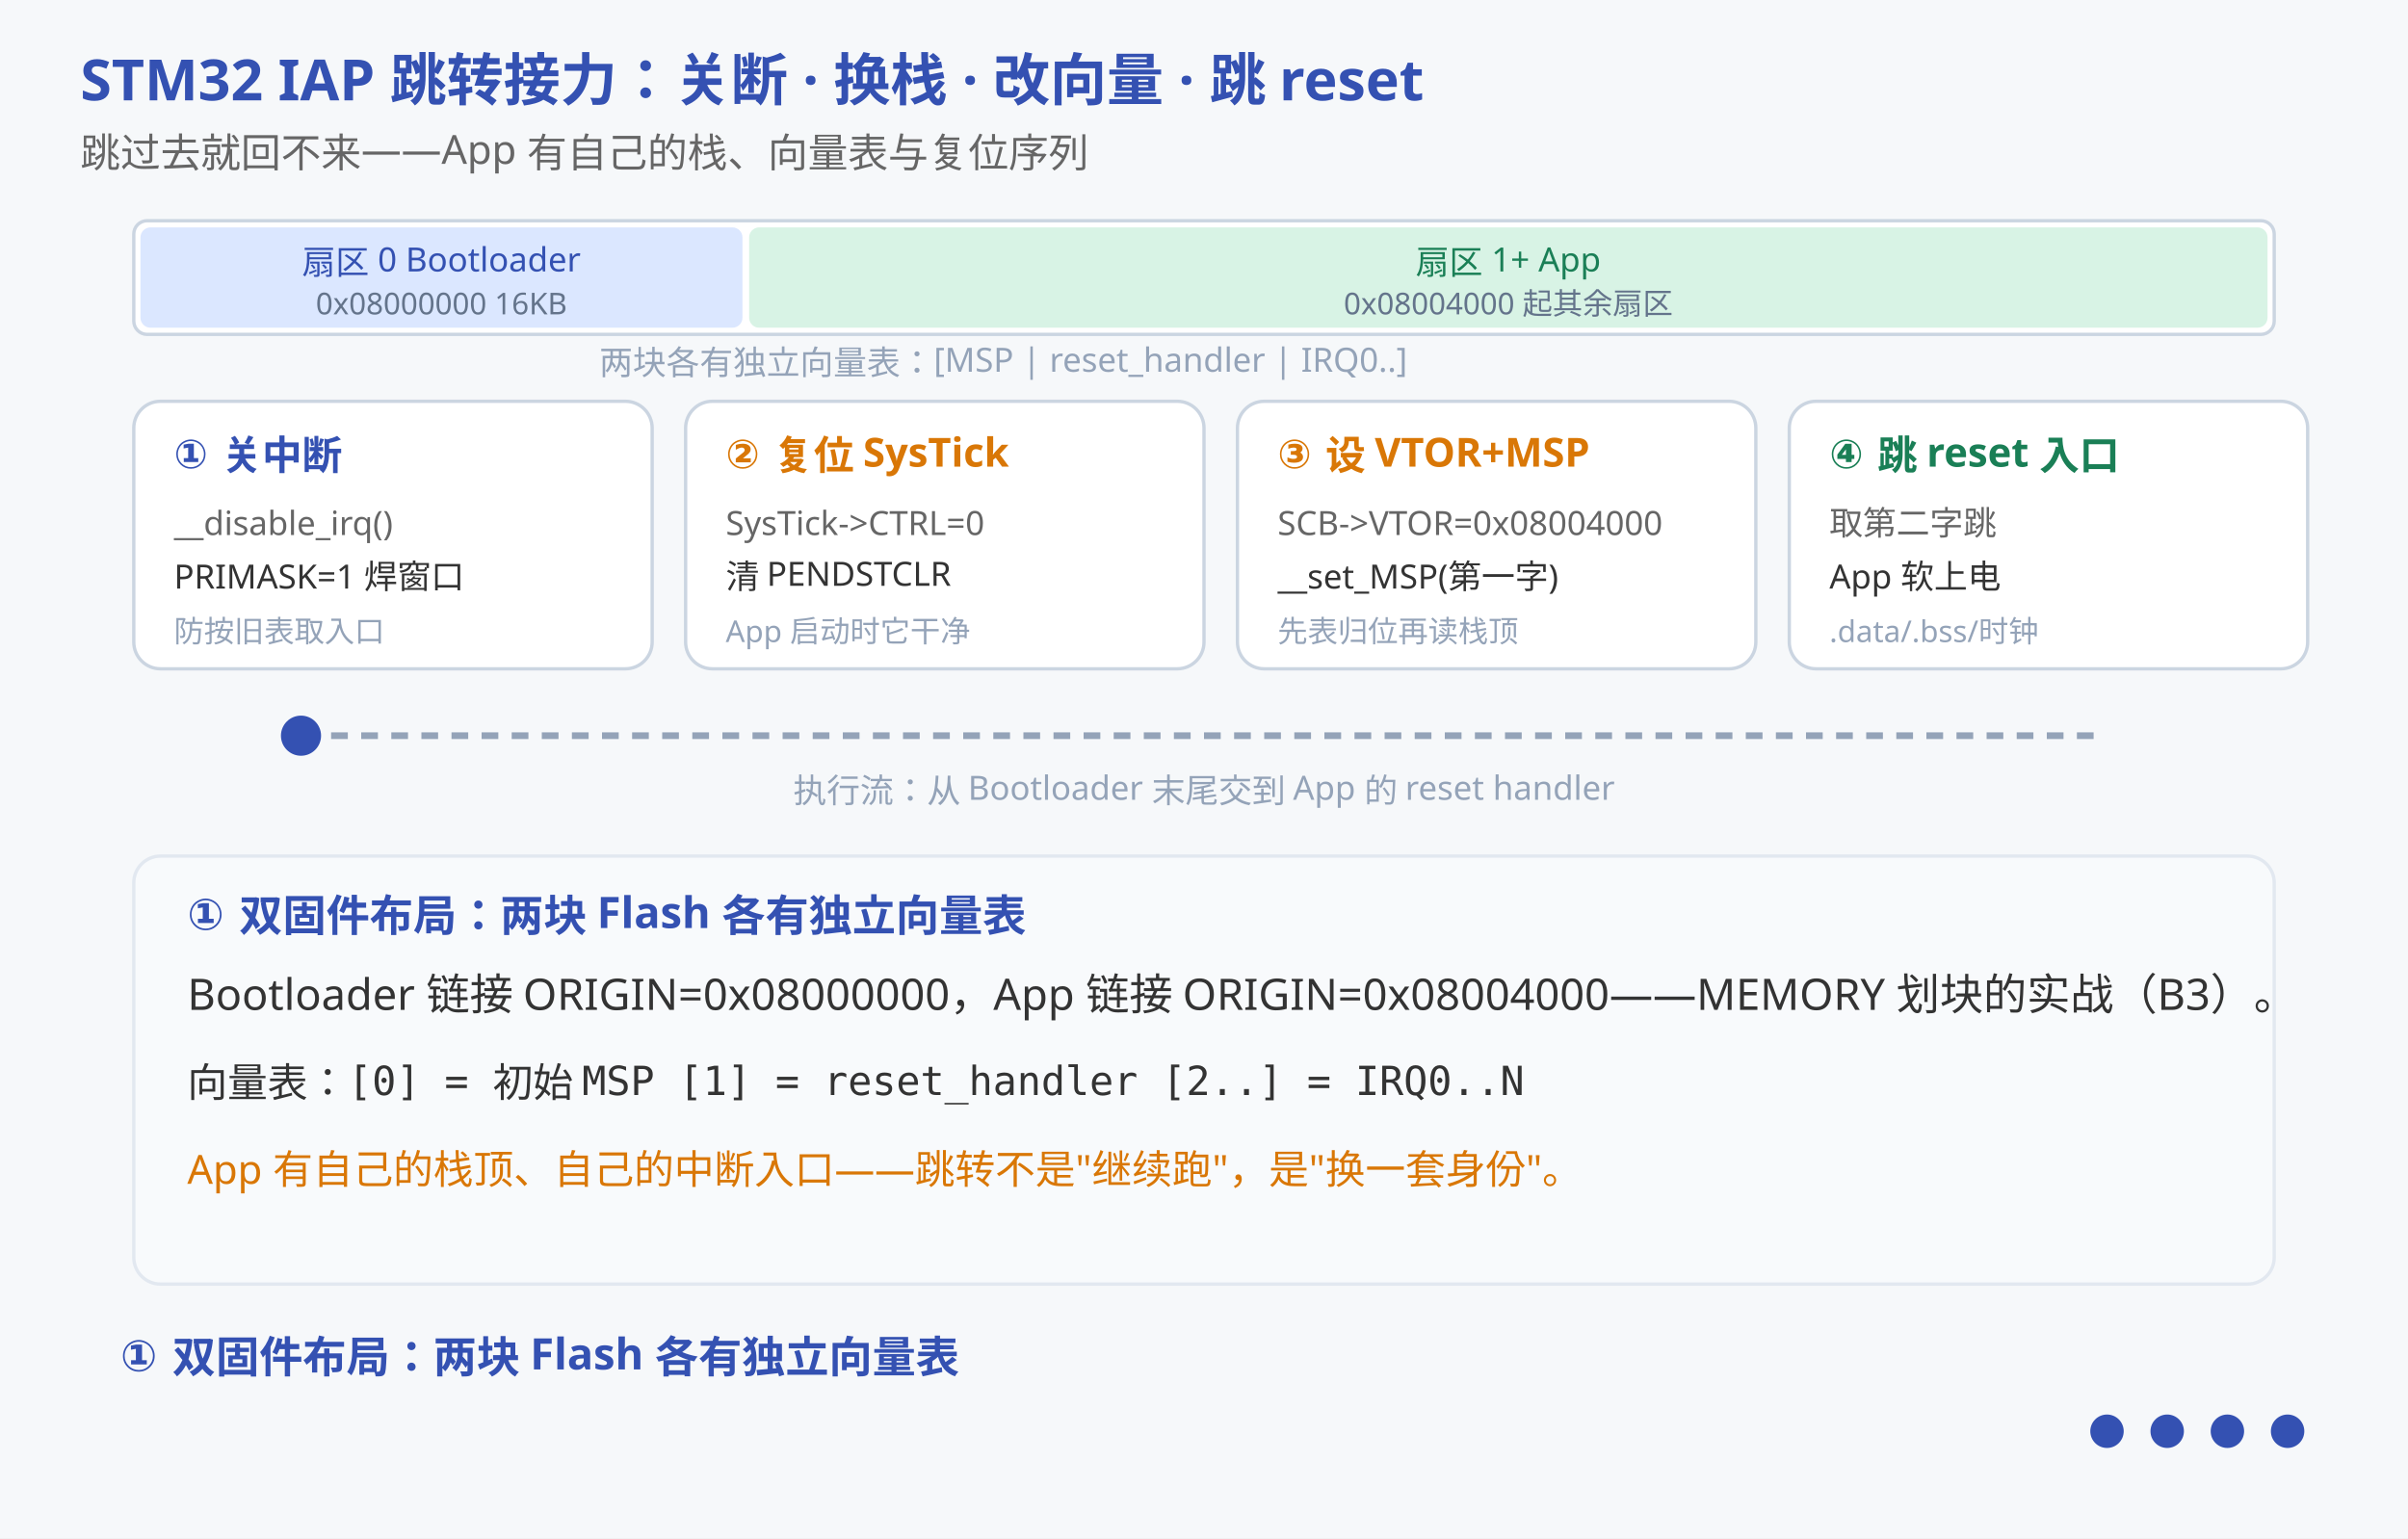
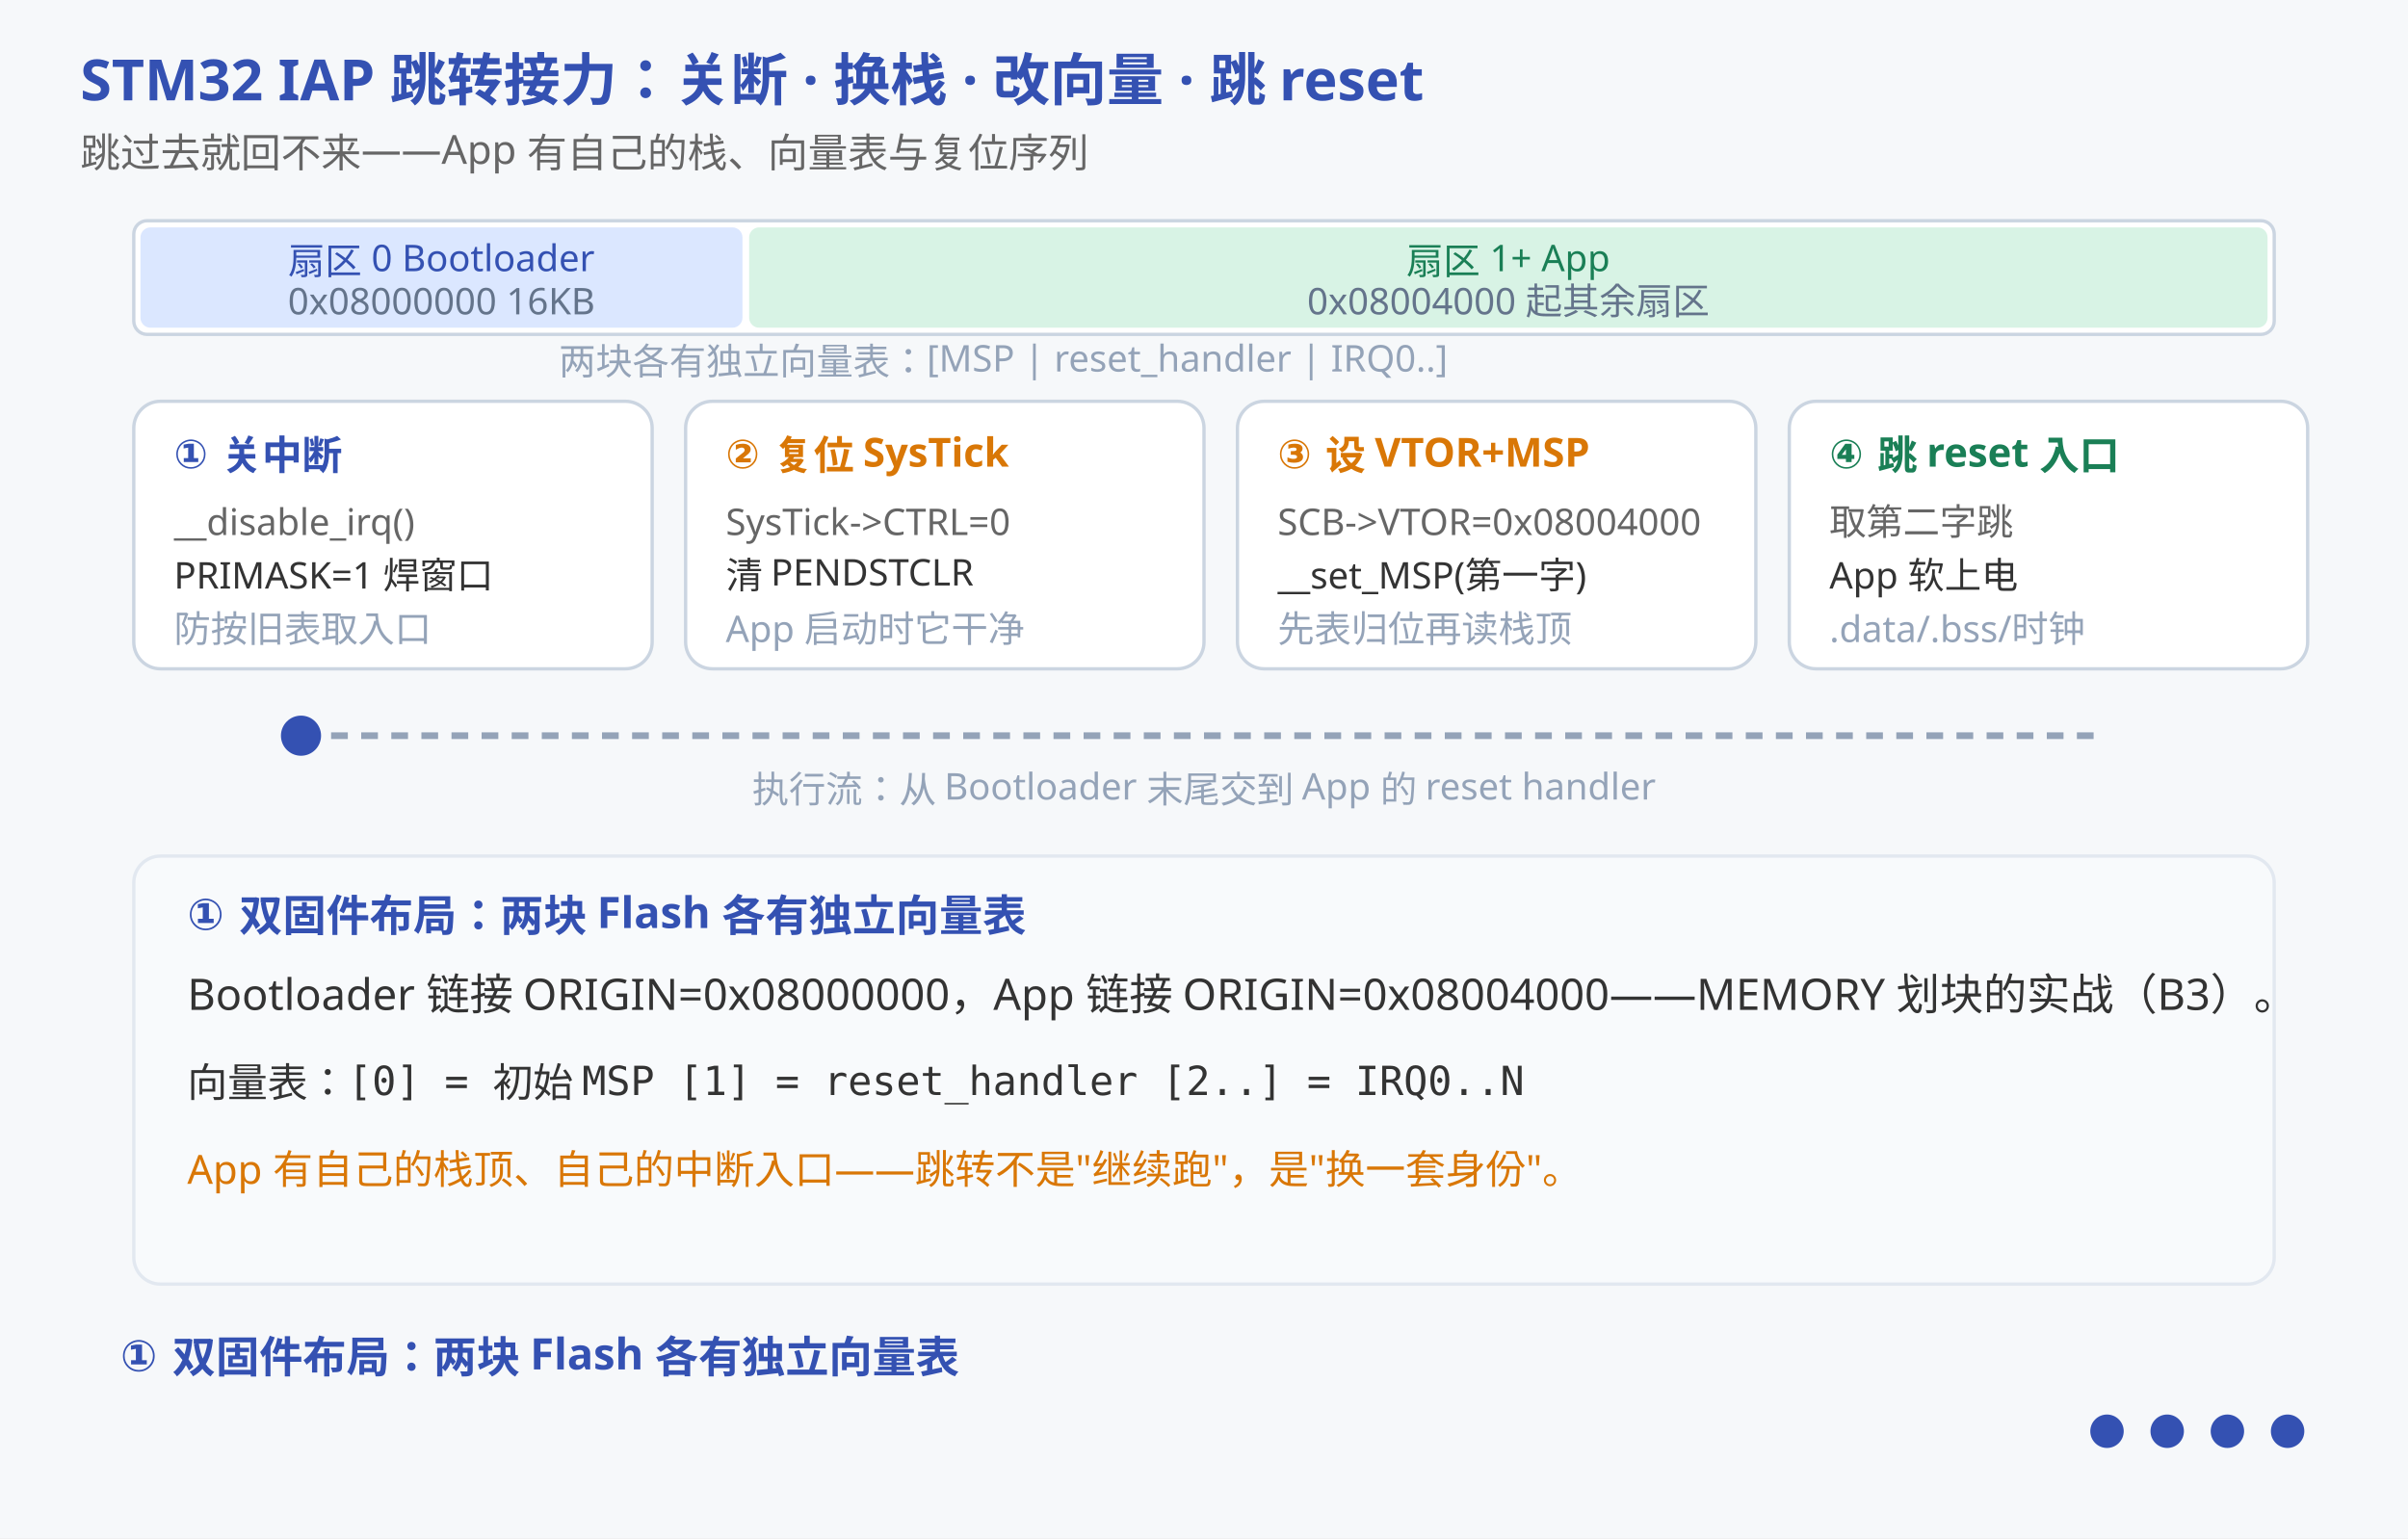
<svg xmlns="http://www.w3.org/2000/svg" viewBox="0 0 720 460" font-family="'Segoe UI','Microsoft YaHei',sans-serif">
  <rect width="720" height="460" fill="#f6f8fa" />
  <text x="24" y="30" font-size="17" font-weight="bold" fill="#3451b2">STM32 IAP 跳转接力：关断 · 换栈 · 改向量 · 跳 reset</text>
  <text x="24" y="50" font-size="12" fill="#666">跳过去就回不来——App 有自己的栈、向量表与复位序列</text>
  <rect x="40" y="66" width="640" height="34" rx="4" fill="#ffffff" stroke="#cbd5e1" />
  <rect x="42" y="68" width="180" height="30" rx="3" fill="#dbe7ff" />
-   <text x="132" y="82" font-size="10" fill="#3451b2" text-anchor="middle">扇区 0  Bootloader</text>
-   <text x="132" y="94" font-size="9" fill="#64748b" text-anchor="middle">0x08000000  16KB</text>
+   <text x="132" y="82" font-size="11" fill="#3451b2" text-anchor="middle">扇区 0  Bootloader</text>
+   <text x="132" y="94" font-size="11" fill="#64748b" text-anchor="middle">0x08000000  16KB</text>
  <rect x="224" y="68" width="454" height="30" rx="3" fill="#d8f3e5" />
-   <text x="451" y="82" font-size="10" fill="#1a7f56" text-anchor="middle">扇区 1+  App</text>
-   <text x="451" y="94" font-size="9" fill="#64748b" text-anchor="middle">0x08004000  起其余扇区</text>
-   <text x="300" y="112" font-size="10" fill="#94a3b8" text-anchor="middle">两块各有独立向量表：[MSP | reset_handler | IRQ0..]</text>
+   <text x="451" y="82" font-size="11" fill="#1a7f56" text-anchor="middle">扇区 1+  App</text>
+   <text x="451" y="94" font-size="11" fill="#64748b" text-anchor="middle">0x08004000  起其余扇区</text>
+   <text x="300" y="112" font-size="11" fill="#94a3b8" text-anchor="middle">两块各有独立向量表：[MSP | reset_handler | IRQ0..]</text>
  <rect x="40" y="120" width="155" height="80" rx="8" fill="#ffffff" stroke="#cbd5e1" />
  <text x="52" y="140" font-size="12" font-weight="bold" fill="#3451b2">① 关中断</text>
-   <text x="52" y="160" font-size="10" fill="#666">__disable_irq()</text>
-   <text x="52" y="176" font-size="10" fill="#333">PRIMASK=1 焊窗口</text>
-   <text x="52" y="192" font-size="9" fill="#94a3b8">防按旧表取入口</text>
+   <text x="52" y="160" font-size="11" fill="#666">__disable_irq()</text>
+   <text x="52" y="176" font-size="11" fill="#333">PRIMASK=1 焊窗口</text>
+   <text x="52" y="192" font-size="11" fill="#94a3b8">防按旧表取入口</text>
  <rect x="205" y="120" width="155" height="80" rx="8" fill="#ffffff" stroke="#cbd5e1" />
  <text x="217" y="140" font-size="12" font-weight="bold" fill="#d97706">② 复位 SysTick</text>
-   <text x="217" y="160" font-size="10" fill="#666">SysTick-&gt;CTRL=0</text>
-   <text x="217" y="176" font-size="10" fill="#333">清 PENDSTCLR</text>
-   <text x="217" y="192" font-size="9" fill="#94a3b8">App 启动时它干净</text>
+   <text x="217" y="160" font-size="11" fill="#666">SysTick-&gt;CTRL=0</text>
+   <text x="217" y="176" font-size="11" fill="#333">清 PENDSTCLR</text>
+   <text x="217" y="192" font-size="11" fill="#94a3b8">App 启动时它干净</text>
  <rect x="370" y="120" width="155" height="80" rx="8" fill="#ffffff" stroke="#cbd5e1" />
  <text x="382" y="140" font-size="12" font-weight="bold" fill="#d97706">③ 设 VTOR+MSP</text>
-   <text x="382" y="160" font-size="10" fill="#666">SCB-&gt;VTOR=0x08004000</text>
-   <text x="382" y="176" font-size="10" fill="#333">__set_MSP(第一字)</text>
-   <text x="382" y="192" font-size="9" fill="#94a3b8">先表归位再读栈顶</text>
+   <text x="382" y="160" font-size="11" fill="#666">SCB-&gt;VTOR=0x08004000</text>
+   <text x="382" y="176" font-size="11" fill="#333">__set_MSP(第一字)</text>
+   <text x="382" y="192" font-size="11" fill="#94a3b8">先表归位再读栈顶</text>
  <rect x="535" y="120" width="155" height="80" rx="8" fill="#ffffff" stroke="#cbd5e1" />
  <text x="547" y="140" font-size="12" font-weight="bold" fill="#1a7f56">④ 跳 reset 入口</text>
-   <text x="547" y="160" font-size="10" fill="#666">取第二字跳</text>
-   <text x="547" y="176" font-size="10" fill="#333">App 软上电</text>
-   <text x="547" y="192" font-size="9" fill="#94a3b8">.data/.bss/时钟</text>
+   <text x="547" y="160" font-size="11" fill="#666">取第二字跳</text>
+   <text x="547" y="176" font-size="11" fill="#333">App 软上电</text>
+   <text x="547" y="192" font-size="11" fill="#94a3b8">.data/.bss/时钟</text>
  <line x1="90" y1="220" x2="630" y2="220" stroke="#94a3b8" stroke-width="2" stroke-dasharray="5 4" />
  <circle cx="90" cy="220" r="6" fill="#3451b2">
    <animate attributeName="cx" values="90;630;630;90" keyTimes="0;0.86;0.93;1" dur="4s" repeatCount="indefinite" />
  </circle>
-   <text x="360" y="240" font-size="10" fill="#94a3b8" text-anchor="middle">执行流：从 Bootloader 末尾交到 App 的 reset handler</text>
+   <text x="360" y="240" font-size="11" fill="#94a3b8" text-anchor="middle">执行流：从 Bootloader 末尾交到 App 的 reset handler</text>
  <g opacity="1">
    <animate attributeName="opacity" calcMode="discrete" values="1;0;0;0;0" keyTimes="0;0.25;0.5;0.75;1" dur="12s" repeatCount="indefinite" />
    <rect x="40" y="256" width="640" height="128" rx="8" fill="#f8fafc" stroke="#e2e8f0" />
    <text x="56" y="278" font-size="13" font-weight="bold" fill="#3451b2">① 双固件布局：两块 Flash 各有独立向量表</text>
    <text x="56" y="302" font-size="13" fill="#333">Bootloader 链接 ORIGIN=0x08000000，App 链接 ORIGIN=0x08004000——MEMORY 划块的实战（B3）。</text>
    <text x="56" y="328" font-size="12" font-family="Consolas,monospace" fill="#333">向量表：[0] = 初始 MSP   [1] = reset_handler   [2..] = IRQ0..N</text>
    <text x="56" y="354" font-size="12" fill="#d97706">App 有自己的栈顶、自己的中断入口——跳转不是"继续跑"，是"换一套身份"。</text>
  </g>
  <g opacity="0">
    <animate attributeName="opacity" calcMode="discrete" values="0;1;0;0;0" keyTimes="0;0.25;0.5;0.75;1" dur="12s" repeatCount="indefinite" />
    <rect x="40" y="256" width="640" height="128" rx="8" fill="#f8fafc" stroke="#e2e8f0" />
    <text x="56" y="278" font-size="13" font-weight="bold" fill="#d97706">② 关中断 + 复位 SysTick：焊死 VTOR 切换的窗口期</text>
    <text x="56" y="302" font-size="13" fill="#333">__disable_irq() 置 PRIMASK——VTOR 切换期间任何中断都会按<tspan font-weight="bold">当前 VTOR</tspan>取入口，此刻表正被覆盖。</text>
    <text x="56" y="328" font-size="12" font-family="Consolas,monospace" fill="#333">SysTick-&gt;CTRL = 0;   SCB-&gt;ICSR = SCB_ICSR_PENDSTCLR_Msk;</text>
    <text x="56" y="354" font-size="12" fill="#d97706">挂着的请求 + 旧表 = 取到垃圾地址 HardFault。关 PRIMASK 把窗口期焊死。</text>
  </g>
  <g opacity="0">
    <animate attributeName="opacity" calcMode="discrete" values="0;0;1;0;0" keyTimes="0;0.25;0.5;0.75;1" dur="12s" repeatCount="indefinite" />
    <rect x="40" y="256" width="640" height="128" rx="8" fill="#f8fafc" stroke="#e2e8f0" />
    <text x="56" y="278" font-size="13" font-weight="bold" fill="#d97706">③ 设 VTOR + MSP：先让表归位，再从新表读栈顶</text>
    <text x="56" y="302" font-size="13" fill="#333">SCB-&gt;VTOR = 0x08004000 → 向量表指针切到 App；__set_MSP(*(uint32_t*)0x08004000) 从 App 第一字载栈顶。</text>
    <text x="56" y="328" font-size="12" font-family="Consolas,monospace" fill="#333">SCB-&gt;VTOR = APP_ADDR;   __set_MSP(*(uint32_t*)APP_ADDR);</text>
    <text x="56" y="354" font-size="12" fill="#d97706">顺序反了：MSP 是从旧表读的——VTOR 必须在 MSP 之前。</text>
  </g>
  <g opacity="0">
    <animate attributeName="opacity" calcMode="discrete" values="0;0;0;1;0" keyTimes="0;0.25;0.5;0.75;1" dur="12s" repeatCount="indefinite" />
    <rect x="40" y="256" width="640" height="128" rx="8" fill="#f8fafc" stroke="#e2e8f0" />
    <text x="56" y="278" font-size="13" font-weight="bold" fill="#1a7f56">④ 跳 App 复位入口：等于一次"软上电"</text>
    <text x="56" y="300" font-size="13" fill="#333">取 App 向量表第二字（reset handler）并跳——Thumb 位 0 已由链接器置好。</text>
    <text x="56" y="322" font-size="13" fill="#333">App 从 reset 走完整序列：.data 拷贝、.bss 清零、SystemClock_Config、main。</text>
    <text x="56" y="344" font-size="12" font-family="Consolas,monospace" fill="#333">handler = (void(*)(void))(*(uint32_t*)(APP_ADDR+4));   handler();</text>
    <text x="56" y="366" font-size="12" fill="#3eaf7c">跳 main 会跳过启动代码——必须跳 reset 入口，让 App 走完整上电序列。</text>
  </g>
  <g font-size="13" font-weight="bold" fill="#3451b2">
    <g opacity="1">
      <animate attributeName="opacity" calcMode="discrete" values="1;0;0;0;1" keyTimes="0;0.25;0.5;0.75;1" dur="12s" repeatCount="indefinite" />
      <text x="36" y="410">① 双固件布局：两块 Flash 各有独立向量表</text>
    </g>
    <g opacity="0">
      <animate attributeName="opacity" calcMode="discrete" values="0;1;0;0;0" keyTimes="0;0.25;0.5;0.75;1" dur="12s" repeatCount="indefinite" />
      <text x="36" y="410">② 关中断 + 复位 SysTick：焊死 VTOR 切换窗口期</text>
    </g>
    <g opacity="0">
      <animate attributeName="opacity" calcMode="discrete" values="0;0;1;0;0" keyTimes="0;0.25;0.5;0.75;1" dur="12s" repeatCount="indefinite" />
      <text x="36" y="410">③ 设 VTOR + MSP：先让表归位再从新表读栈顶</text>
    </g>
    <g opacity="0">
      <animate attributeName="opacity" calcMode="discrete" values="0;0;0;1;0" keyTimes="0;0.25;0.5;0.75;1" dur="12s" repeatCount="indefinite" />
      <text x="36" y="410">④ 跳 App reset 入口：等于一次软上电，跳过去回不来</text>
    </g>
  </g>
  <g transform="translate(630,428)" fill="#3451b2">
    <circle cx="0" cy="0" r="5">
      <animate attributeName="opacity" calcMode="discrete" values="1;0.2;0.2;0.2;0.2" keyTimes="0;0.25;0.5;0.75;1" dur="12s" repeatCount="indefinite" />
    </circle>
    <circle cx="18" cy="0" r="5">
      <animate attributeName="opacity" calcMode="discrete" values="0.2;1;0.2;0.2;0.2" keyTimes="0;0.25;0.5;0.75;1" dur="12s" repeatCount="indefinite" />
    </circle>
    <circle cx="36" cy="0" r="5">
      <animate attributeName="opacity" calcMode="discrete" values="0.2;0.2;1;0.2;0.2" keyTimes="0;0.25;0.5;0.75;1" dur="12s" repeatCount="indefinite" />
    </circle>
    <circle cx="54" cy="0" r="5">
      <animate attributeName="opacity" calcMode="discrete" values="0.2;0.2;0.2;1;0.2" keyTimes="0;0.25;0.5;0.75;1" dur="12s" repeatCount="indefinite" />
    </circle>
  </g>
</svg>
